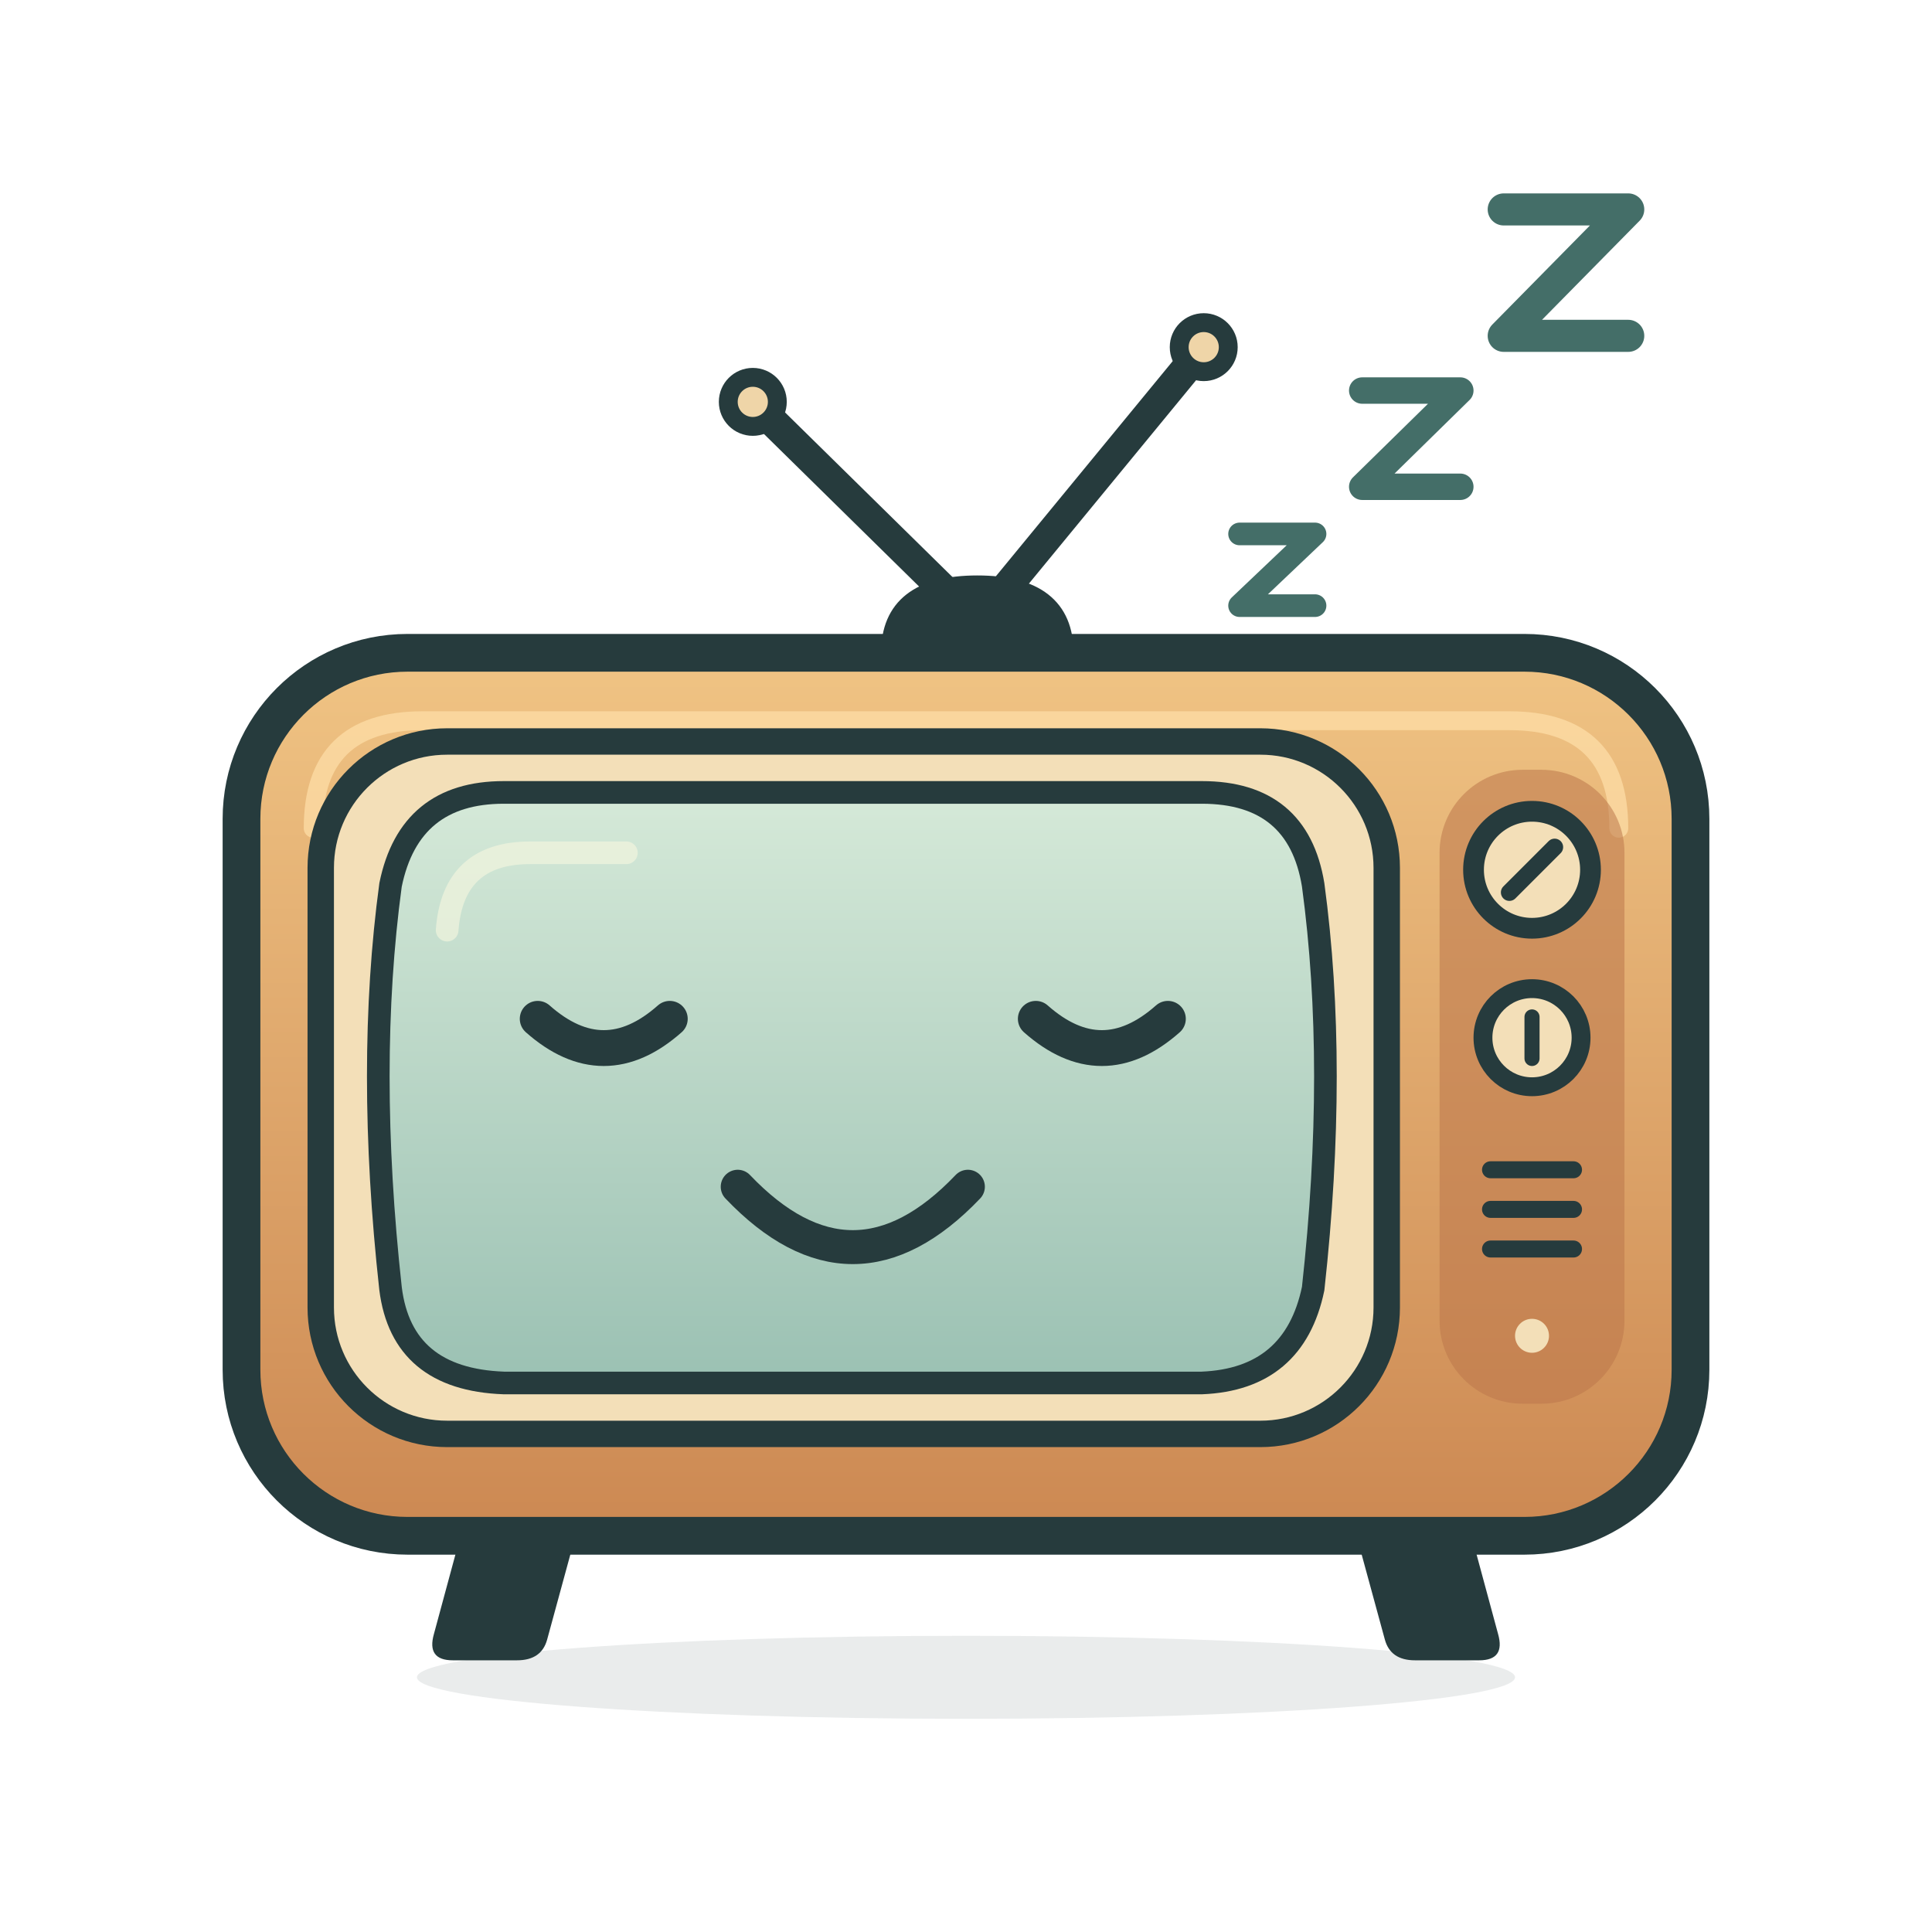
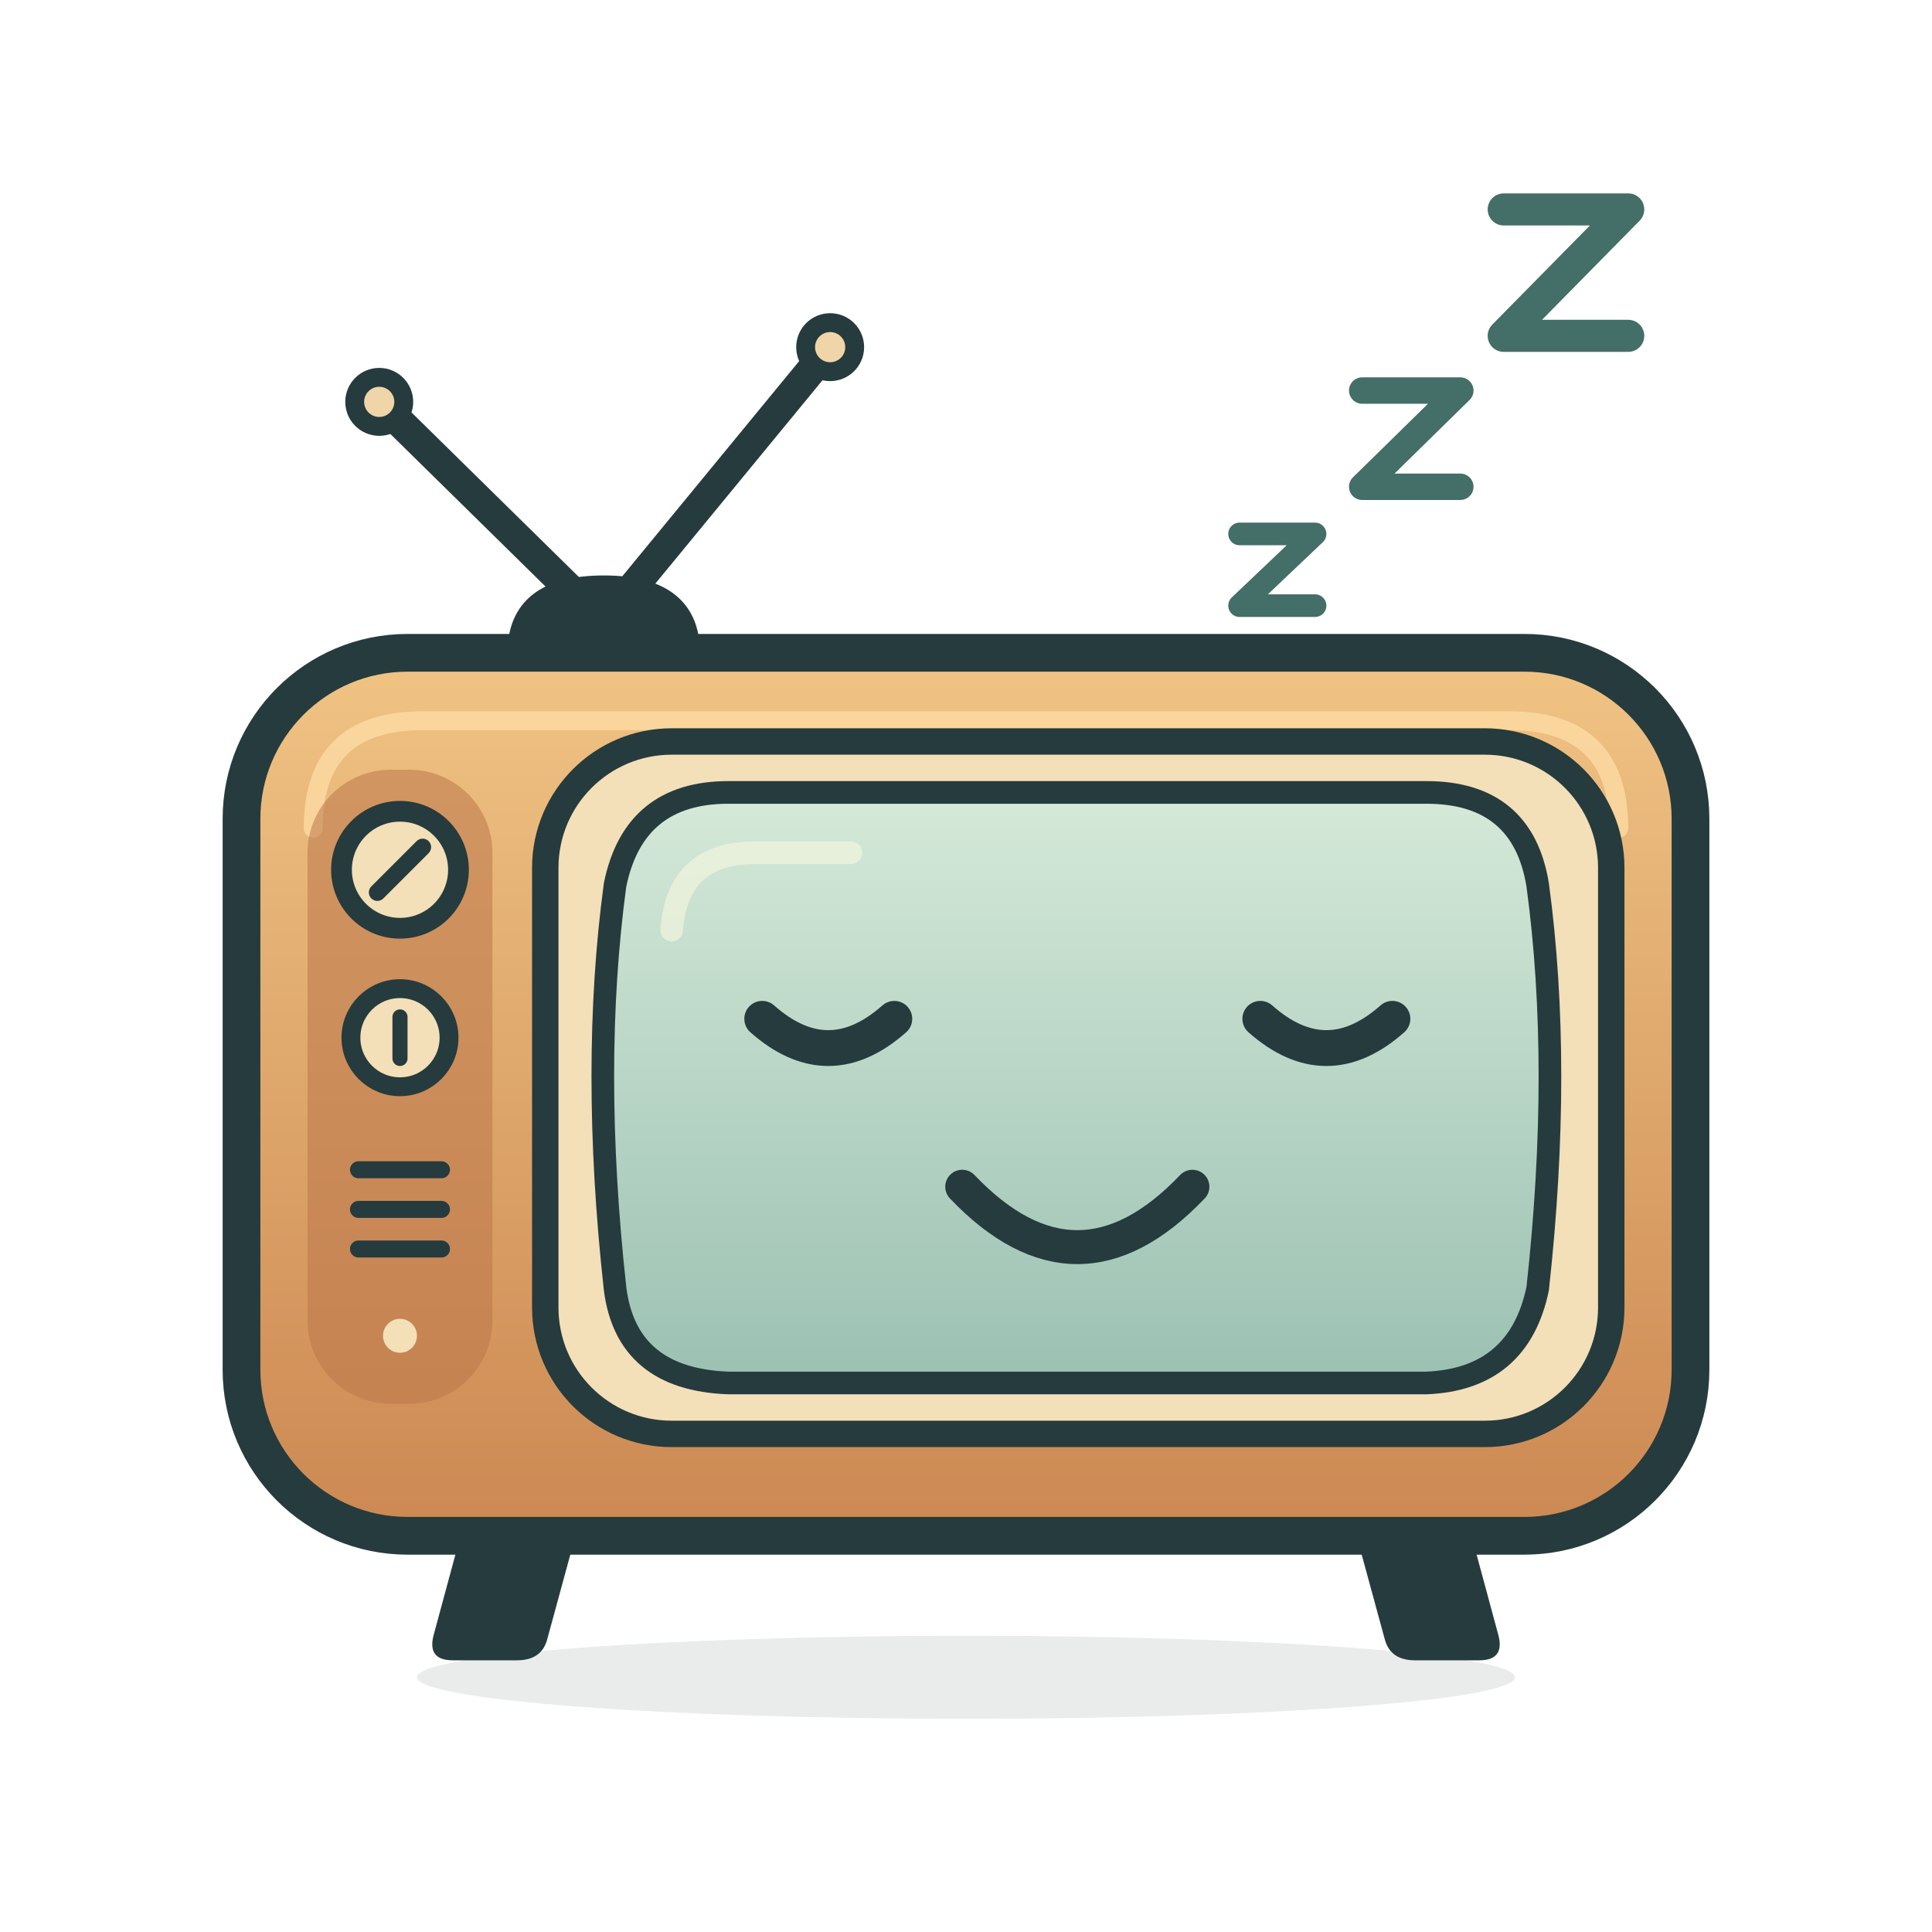
<svg xmlns="http://www.w3.org/2000/svg" width="1024" height="1024" viewBox="0 0 1024 1024" role="img" aria-labelledby="app-title app-description">
  <defs>
    <linearGradient id="cabinet-color" x1="0" y1="0" x2="0" y2="1">
      <stop offset="0" stop-color="#f0c484" />
      <stop offset="1" stop-color="#cc8852" />
    </linearGradient>
    <linearGradient id="screen-color" x1="0" y1="0" x2="0" y2="1">
      <stop offset="0" stop-color="#d5e9d8" />
      <stop offset="1" stop-color="#9bc1b3" />
    </linearGradient>
  </defs>
  <ellipse id="ground-shadow" cx="512" cy="889" rx="291" ry="22" fill="#263b3d" opacity=".1" />
  <g id="television-feet" fill="#263b3d">
    <path d="M253 781H314L290 869Q287 880 274 880H240Q226 880 230 866Z" />
    <path d="M710 781H771L794 866Q798 880 784 880H750Q737 880 734 869Z" />
  </g>
  <g id="antenna" stroke="#263b3d" stroke-width="16" stroke-linecap="round" stroke-linejoin="round">
-     <path d="M518 330L399 213M518 330L638 184" fill="none" />
-     <circle cx="399" cy="213" r="13" fill="#efd5a8" stroke-width="10" />
-     <circle cx="638" cy="184" r="13" fill="#efd5a8" stroke-width="10" />
-     <path d="M472 346Q472 310 518 310Q564 310 564 346Z" fill="#263b3d" stroke-width="10" />
+     <path d="M320 330L201 213M320 330L440 184" fill="none" />
+     <circle cx="201" cy="213" r="13" fill="#efd5a8" stroke-width="10" />
+     <circle cx="440" cy="184" r="13" fill="#efd5a8" stroke-width="10" />
+     <path d="M274 346Q274 310 320 310Q366 310 366 346Z" fill="#263b3d" stroke-width="10" />
  </g>
  <g id="sleep-marks" fill="none" stroke="#446e68" stroke-linecap="round" stroke-linejoin="round">
    <path id="small-z" d="M657 283H697L657 321H697" stroke-width="12" />
    <path id="middle-z" d="M722 207H774L722 258H774" stroke-width="14" />
    <path id="large-z" d="M797 111H863L797 178H863" stroke-width="17" />
  </g>
  <rect id="cabinet" x="128" y="346" width="768" height="468" rx="88" fill="url(#cabinet-color)" stroke="#263b3d" stroke-width="20" />
  <path id="cabinet-highlight" d="M166 439Q166 382 224 382H800Q858 382 858 439" fill="none" stroke="#ffe0a9" stroke-width="10" stroke-linecap="round" opacity=".7" />
-   <rect id="screen-bezel" x="170" y="393" width="565" height="367" rx="67" fill="#f3dfb8" stroke="#263b3d" stroke-width="14" />
-   <path id="screen" d="M267 420Q217 420 207 469Q194 565 207 683Q213 731 267 733H637Q686 731 696 683Q709 565 696 469Q688 420 637 420Z" fill="url(#screen-color)" stroke="#263b3d" stroke-width="12" />
-   <path id="screen-reflection" d="M237 493Q240 452 281 452H332" fill="none" stroke="#f4f6df" stroke-width="12" stroke-linecap="round" opacity=".65" />
-   <g id="sleeping-face" fill="none" stroke="#263b3d" stroke-linecap="round">
-     <path id="closed-eyes" d="M285 540Q320 571 355 540M549 540Q584 571 619 540" stroke-width="19" />
-     <path id="smile" d="M391 629Q452 693 513 629" stroke-width="18" />
+   <g id="screen-assembly">
+     <rect id="screen-bezel" x="289" y="393" width="565" height="367" rx="67" fill="#f3dfb8" stroke="#263b3d" stroke-width="14" />
+     <path id="screen" d="M386 420Q336 420 326 469Q313 565 326 683Q332 731 386 733H756Q805 731 815 683Q828 565 815 469Q807 420 756 420Z" fill="url(#screen-color)" stroke="#263b3d" stroke-width="12" />
+     <path id="screen-reflection" d="M356 493Q359 452 400 452H451" fill="none" stroke="#f4f6df" stroke-width="12" stroke-linecap="round" opacity=".65" />
+     <g id="sleeping-face" fill="none" stroke="#263b3d" stroke-linecap="round">
+       <path id="closed-eyes" d="M404 540Q439 571 474 540M668 540Q703 571 738 540" stroke-width="19" />
+       <path id="smile" d="M510 629Q571 693 632 629" stroke-width="18" />
+     </g>
  </g>
  <g id="control-panel">
-     <rect x="763" y="408" width="98" height="336" rx="44" fill="#bb774a" opacity=".55" />
-     <circle cx="812" cy="461" r="31" fill="#f3dfb8" stroke="#263b3d" stroke-width="11" />
-     <path d="M800 473L824 449" fill="none" stroke="#263b3d" stroke-width="9" stroke-linecap="round" />
-     <circle cx="812" cy="550" r="26" fill="#f3dfb8" stroke="#263b3d" stroke-width="10" />
-     <path d="M812 539V561" fill="none" stroke="#263b3d" stroke-width="8" stroke-linecap="round" />
-     <path id="speaker-slots" d="M790 620H834M790 641H834M790 662H834" fill="none" stroke="#263b3d" stroke-width="9" stroke-linecap="round" />
-     <circle cx="812" cy="708" r="9" fill="#f3dfb8" />
+     <rect x="163" y="408" width="98" height="336" rx="44" fill="#bb774a" opacity=".55" />
+     <circle cx="212" cy="461" r="31" fill="#f3dfb8" stroke="#263b3d" stroke-width="11" />
+     <path d="M200 473L224 449" fill="none" stroke="#263b3d" stroke-width="9" stroke-linecap="round" />
+     <circle cx="212" cy="550" r="26" fill="#f3dfb8" stroke="#263b3d" stroke-width="10" />
+     <path d="M212 539V561" fill="none" stroke="#263b3d" stroke-width="8" stroke-linecap="round" />
+     <path id="speaker-slots" d="M190 620H234M190 641H234M190 662H234" fill="none" stroke="#263b3d" stroke-width="9" stroke-linecap="round" />
+     <circle cx="212" cy="708" r="9" fill="#f3dfb8" />
  </g>
</svg>
